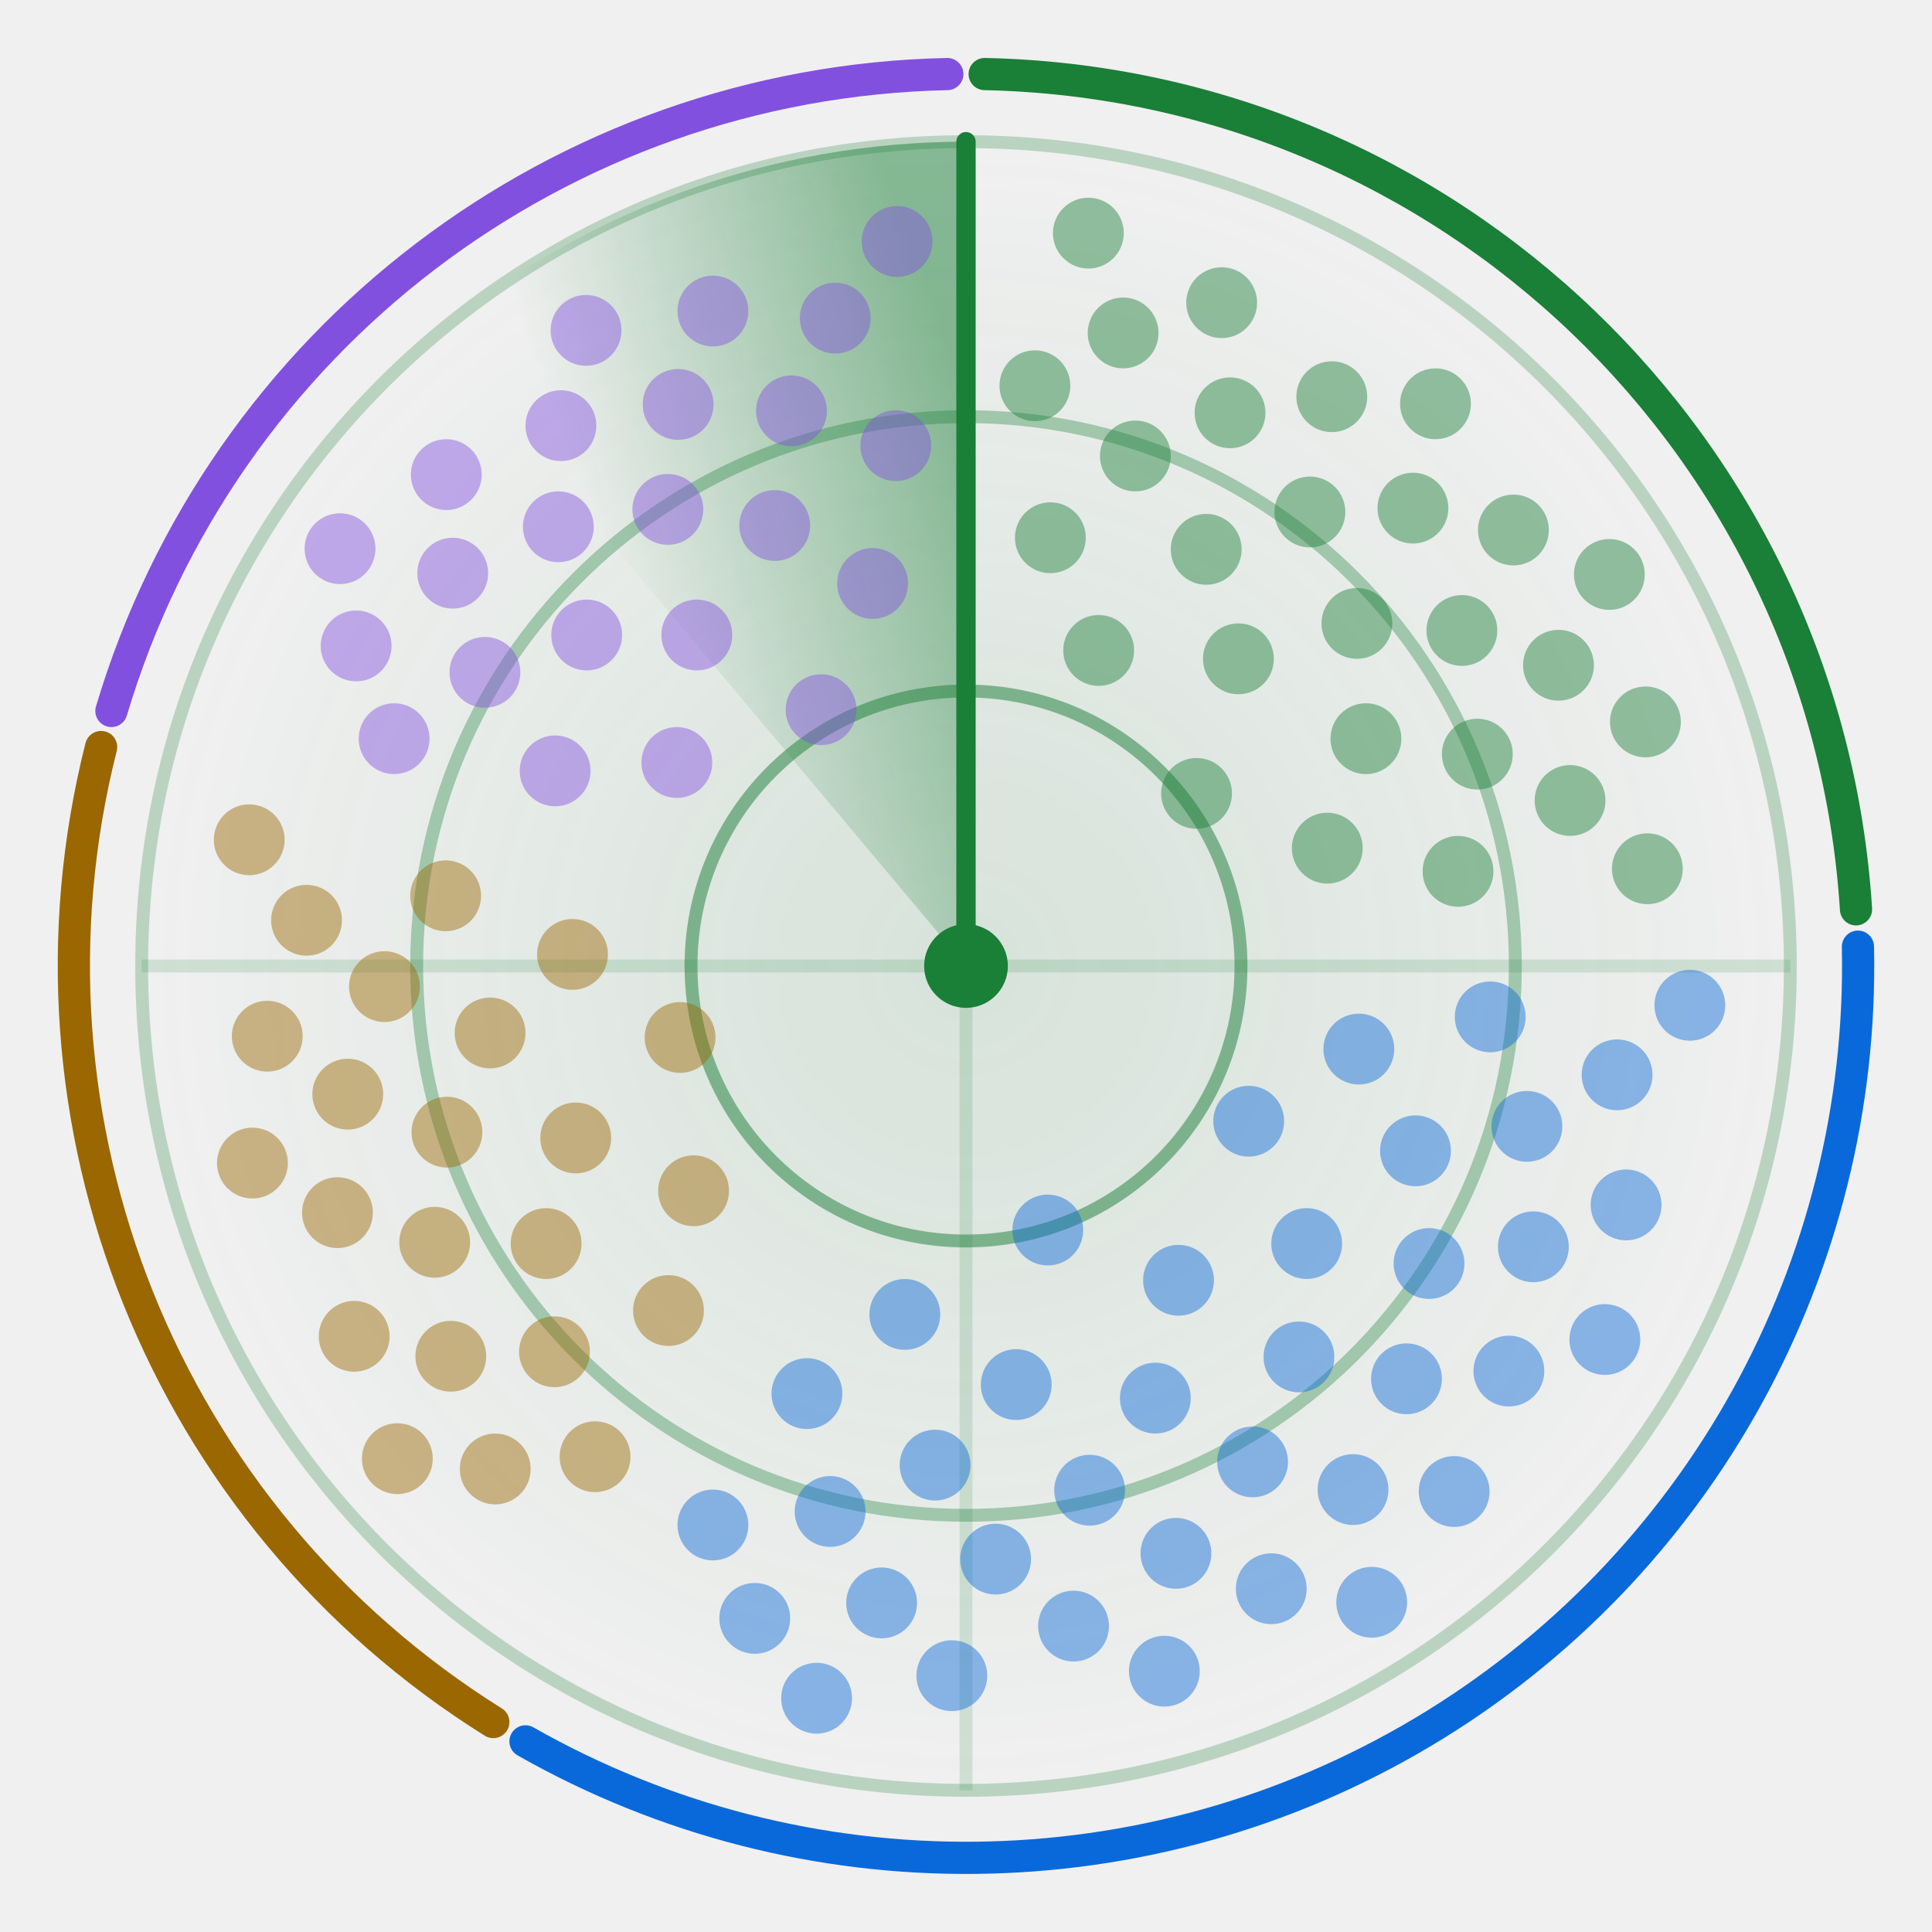
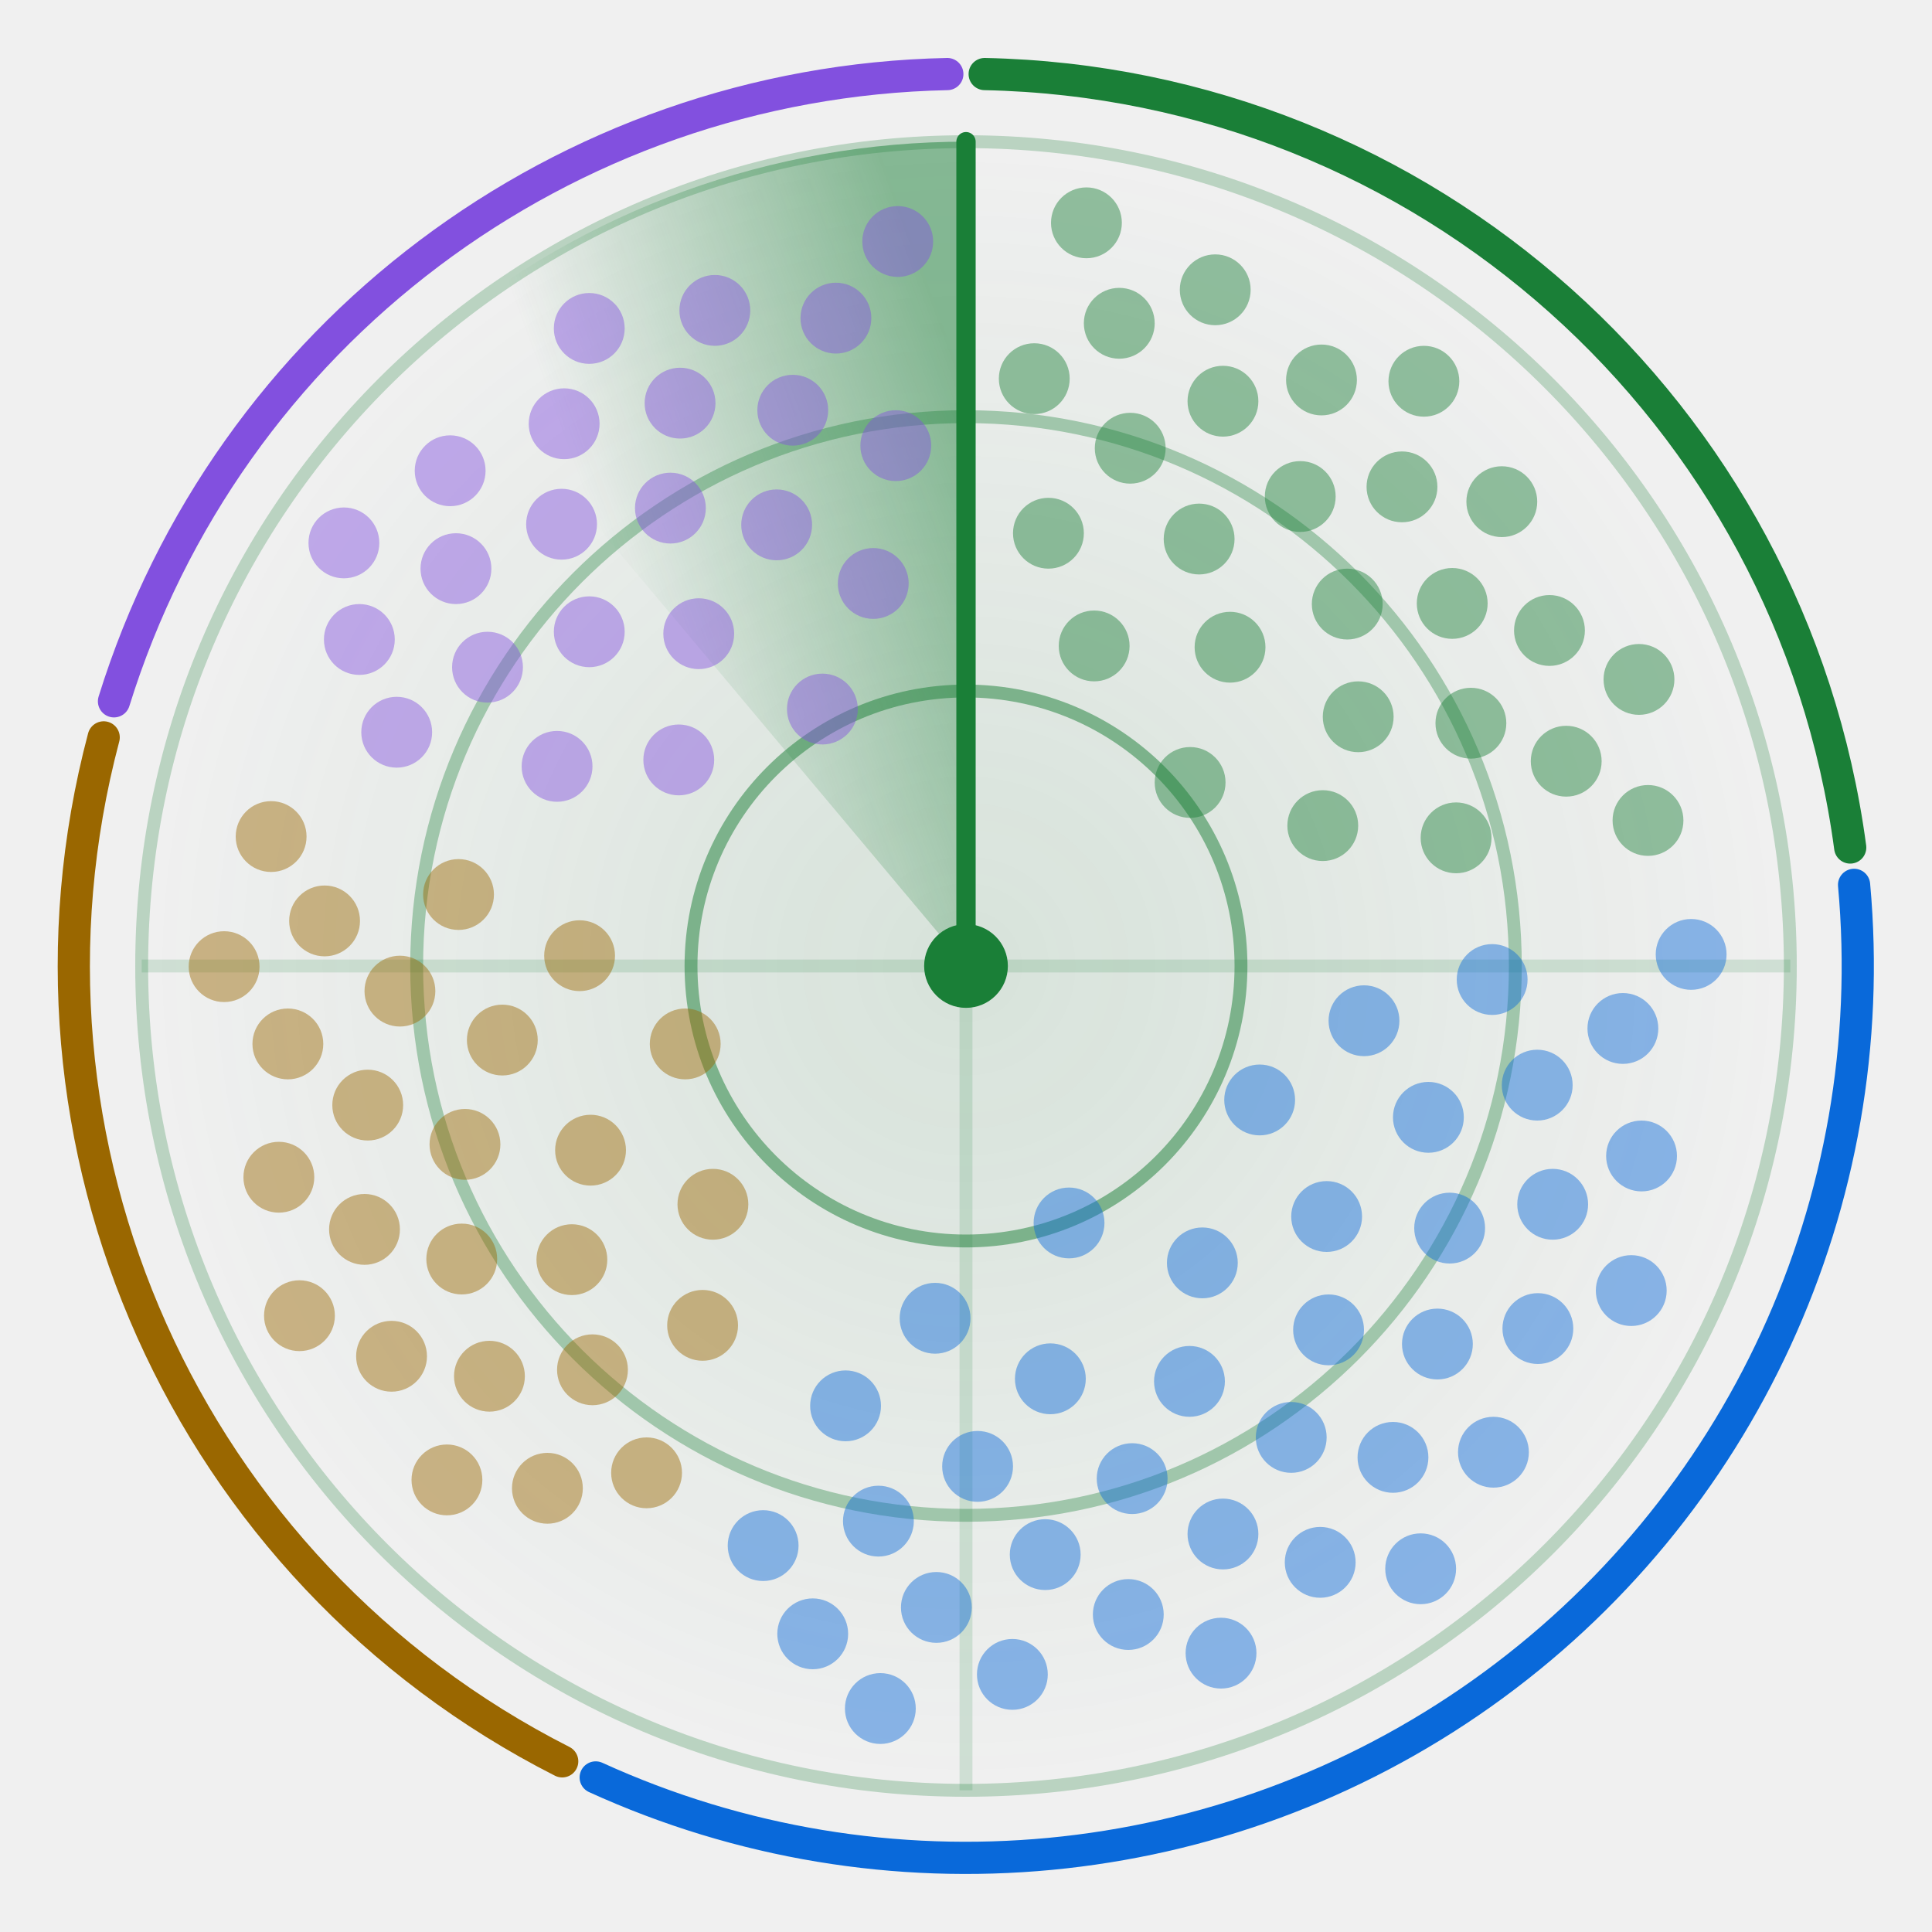
<svg xmlns="http://www.w3.org/2000/svg" width="300" height="300" viewBox="0 0 300 300" role="img" aria-labelledby="title">
  <style>.card{fill:#ffffff;stroke:#d1d9e0}.t{fill:#1f2328}.m{fill:#59636e}.ring{stroke:#1a7f37}.hub{fill:#1a7f37}.beam{stroke:#1a7f37}.s0,.s1,.g0,.g1{stop-color:#1a7f37}.a0{stop-color:#1a7f37}.a1{stop-color:#0969da}.dot.agents,.key.agents{fill:#1a7f37}.rim.agents{stroke:#1a7f37}.dot.apis,.key.apis{fill:#0969da}.rim.apis{stroke:#0969da}.dot.trials,.key.trials{fill:#9a6700}.rim.trials{stroke:#9a6700}.dot.aggregators,.key.aggregators{fill:#8250df}.rim.aggregators{stroke:#8250df}@media (prefers-color-scheme: dark) {.card{fill:#0d1117;stroke:#3d444d}.t{fill:#f0f6fc}.m{fill:#9198a1}.ring{stroke:#3fb950}.hub{fill:#3fb950}.beam{stroke:#3fb950}.s0,.s1,.g0,.g1{stop-color:#3fb950}.a0{stop-color:#3fb950}.a1{stop-color:#4493f8}.dot.agents,.key.agents{fill:#3fb950}.rim.agents{stroke:#3fb950}.dot.apis,.key.apis{fill:#4493f8}.rim.apis{stroke:#4493f8}.dot.trials,.key.trials{fill:#d29922}.rim.trials{stroke:#d29922}.dot.aggregators,.key.aggregators{fill:#ab7df8}.rim.aggregators{stroke:#ab7df8}}.rim{fill:none}.s0{stop-opacity:.5}.s1,.g1{stop-opacity:0}.g0{stop-opacity:.12}.dot{opacity:.45;animation:ping 6s linear infinite}@keyframes ping{0%,4%{opacity:1}55%,100%{opacity:.45}}.turning{animation:turn 6s linear infinite}@keyframes turn{to{transform:rotate(360deg)}}@media (prefers-reduced-motion: reduce) {.dot { animation: none; opacity: 1 } .turning { animation: none }}</style>
  <defs>
    <radialGradient id="glow">
      <stop class="g0" offset="0" />
      <stop class="g1" offset="1" />
    </radialGradient>
  </defs>
  <circle cx="150.0" cy="150.0" r="128.0" fill="url(#glow)" />
  <circle class="ring" cx="150.0" cy="150.0" r="42.7" fill="none" stroke-width="2" stroke-opacity=".5" />
  <circle class="ring" cx="150.0" cy="150.0" r="85.3" fill="none" stroke-width="2" stroke-opacity=".35" />
  <circle class="ring" cx="150.0" cy="150.0" r="128.0" fill="none" stroke-width="2" stroke-opacity=".25" />
  <path class="ring" d="M22.0 150.0H278.0M150.0 22.0V278.0" stroke-width="2" stroke-opacity=".15" />
-   <path class="rim agents" d="M152.9 11.5A138.5 138.5 0 0 1 288.2 141.2" stroke-width="5" stroke-linecap="round" />
-   <path class="rim apis" d="M288.5 147.0A138.5 138.5 0 0 1 81.6 270.4" stroke-width="5" stroke-linecap="round" />
-   <path class="rim trials" d="M76.6 267.4A138.5 138.5 0 0 1 15.7 116.0" stroke-width="5" stroke-linecap="round" />
-   <path class="rim aggregators" d="M17.3 110.4A138.5 138.5 0 0 1 147.1 11.5" stroke-width="5" stroke-linecap="round" />
+   <path class="rim agents" d="M152.9 11.5A138.5 138.5 0 0 1 287.3 131.6" stroke-width="5" stroke-linecap="round" />
+   <path class="rim apis" d="M287.9 137.4A138.5 138.5 0 0 1 92.5 276.0" stroke-width="5" stroke-linecap="round" />
+   <path class="rim trials" d="M87.3 273.5A138.5 138.5 0 0 1 16.1 114.5" stroke-width="5" stroke-linecap="round" />
+   <path class="rim aggregators" d="M17.7 108.9A138.5 138.5 0 0 1 147.1 11.5" stroke-width="5" stroke-linecap="round" />
  <defs>
    <linearGradient id="sweep" gradientUnits="userSpaceOnUse" x1="150.0" y1="60.4" x2="92.4" y2="81.4">
      <stop class="s0" offset="0" />
      <stop class="s1" offset="1" />
    </linearGradient>
  </defs>
  <g class="turning" style="transform-origin:150.0px 150.0px">
    <path fill="url(#sweep)" d="M150.0 150.0L67.7 51.9A128.0 128.0 0 0 1 150.0 22.0Z" />
    <line class="beam" x1="150.0" y1="150.0" x2="150.0" y2="22.0" stroke-width="3" stroke-linecap="round" />
  </g>
-   <circle class="dot agents" cx="185.8" cy="123.2" r="5.5" style="animation-delay:0.89s" />
-   <circle class="dot agents" cx="170.6" cy="101.0" r="5.5" style="animation-delay:0.38s" />
-   <circle class="dot agents" cx="206.1" cy="131.7" r="5.5" style="animation-delay:1.20s" />
-   <circle class="dot agents" cx="192.3" cy="102.3" r="5.5" style="animation-delay:0.69s" />
-   <circle class="dot agents" cx="163.1" cy="83.5" r="5.5" style="animation-delay:0.19s" />
-   <circle class="dot agents" cx="212.1" cy="114.7" r="5.5" style="animation-delay:1.01s" />
-   <circle class="dot agents" cx="187.3" cy="85.3" r="5.5" style="animation-delay:0.50s" />
-   <circle class="dot agents" cx="226.4" cy="135.3" r="5.5" style="animation-delay:1.32s" />
-   <circle class="dot agents" cx="210.7" cy="96.8" r="5.5" style="animation-delay:0.81s" />
-   <circle class="dot agents" cx="176.3" cy="70.8" r="5.5" style="animation-delay:0.31s" />
-   <circle class="dot agents" cx="229.4" cy="117.1" r="5.5" style="animation-delay:1.13s" />
-   <circle class="dot agents" cx="203.4" cy="79.5" r="5.5" style="animation-delay:0.62s" />
-   <circle class="dot agents" cx="160.7" cy="59.9" r="5.5" style="animation-delay:0.11s" />
-   <circle class="dot agents" cx="227.0" cy="97.9" r="5.5" style="animation-delay:0.93s" />
-   <circle class="dot agents" cx="191.0" cy="64.1" r="5.5" style="animation-delay:0.43s" />
-   <circle class="dot agents" cx="243.8" cy="124.3" r="5.5" style="animation-delay:1.24s" />
-   <circle class="dot agents" cx="219.4" cy="78.9" r="5.5" style="animation-delay:0.74s" />
-   <circle class="dot agents" cx="174.4" cy="51.7" r="5.5" style="animation-delay:0.23s" />
-   <circle class="dot agents" cx="242.0" cy="103.3" r="5.5" style="animation-delay:1.05s" />
-   <circle class="dot agents" cx="206.8" cy="61.6" r="5.5" style="animation-delay:0.54s" />
-   <circle class="dot agents" cx="255.8" cy="134.9" r="5.5" style="animation-delay:1.36s" />
-   <circle class="dot agents" cx="235.0" cy="82.3" r="5.5" style="animation-delay:0.86s" />
-   <circle class="dot agents" cx="189.7" cy="47.0" r="5.5" style="animation-delay:0.35s" />
-   <circle class="dot agents" cx="255.5" cy="112.1" r="5.5" style="animation-delay:1.17s" />
-   <circle class="dot agents" cx="222.9" cy="62.7" r="5.5" style="animation-delay:0.66s" />
-   <circle class="dot agents" cx="169.0" cy="36.2" r="5.5" style="animation-delay:0.16s" />
-   <circle class="dot agents" cx="249.9" cy="89.2" r="5.5" style="animation-delay:0.98s" />
-   <circle class="dot apis" cx="162.7" cy="191.0" r="5.5" style="animation-delay:2.71s" />
-   <circle class="dot apis" cx="193.9" cy="174.1" r="5.5" style="animation-delay:1.98s" />
-   <circle class="dot apis" cx="140.5" cy="204.1" r="5.5" style="animation-delay:3.17s" />
-   <circle class="dot apis" cx="183.0" cy="198.8" r="5.5" style="animation-delay:2.43s" />
-   <circle class="dot apis" cx="211.0" cy="162.9" r="5.5" style="animation-delay:1.70s" />
-   <circle class="dot apis" cx="157.8" cy="215.0" r="5.5" style="animation-delay:2.89s" />
-   <circle class="dot apis" cx="202.9" cy="193.1" r="5.5" style="animation-delay:2.15s" />
-   <circle class="dot apis" cx="125.3" cy="216.4" r="5.5" style="animation-delay:3.34s" />
-   <circle class="dot apis" cx="179.4" cy="217.1" r="5.5" style="animation-delay:2.61s" />
-   <circle class="dot apis" cx="219.8" cy="178.7" r="5.5" style="animation-delay:1.87s" />
-   <circle class="dot apis" cx="145.2" cy="227.5" r="5.5" style="animation-delay:3.06s" />
-   <circle class="dot apis" cx="201.7" cy="210.7" r="5.5" style="animation-delay:2.33s" />
-   <circle class="dot apis" cx="231.4" cy="157.9" r="5.5" style="animation-delay:1.59s" />
-   <circle class="dot apis" cx="169.2" cy="231.4" r="5.5" style="animation-delay:2.78s" />
-   <circle class="dot apis" cx="221.9" cy="196.2" r="5.5" style="animation-delay:2.05s" />
-   <circle class="dot apis" cx="128.9" cy="234.7" r="5.5" style="animation-delay:3.23s" />
-   <circle class="dot apis" cx="194.5" cy="227.0" r="5.5" style="animation-delay:2.50s" />
-   <circle class="dot apis" cx="237.1" cy="174.9" r="5.5" style="animation-delay:1.77s" />
-   <circle class="dot apis" cx="154.6" cy="242.1" r="5.5" style="animation-delay:2.95s" />
-   <circle class="dot apis" cx="218.4" cy="214.1" r="5.5" style="animation-delay:2.22s" />
-   <circle class="dot apis" cx="110.7" cy="236.8" r="5.5" style="animation-delay:3.41s" />
-   <circle class="dot apis" cx="182.6" cy="241.2" r="5.5" style="animation-delay:2.67s" />
-   <circle class="dot apis" cx="238.1" cy="193.6" r="5.5" style="animation-delay:1.94s" />
-   <circle class="dot apis" cx="136.9" cy="248.9" r="5.5" style="animation-delay:3.13s" />
-   <circle class="dot apis" cx="210.1" cy="231.3" r="5.5" style="animation-delay:2.39s" />
-   <circle class="dot apis" cx="251.1" cy="166.9" r="5.5" style="animation-delay:1.66s" />
-   <circle class="dot apis" cx="166.7" cy="252.5" r="5.5" style="animation-delay:2.85s" />
-   <circle class="dot apis" cx="234.3" cy="212.9" r="5.5" style="animation-delay:2.11s" />
-   <circle class="dot apis" cx="117.2" cy="251.3" r="5.5" style="animation-delay:3.30s" />
-   <circle class="dot apis" cx="197.4" cy="246.7" r="5.5" style="animation-delay:2.57s" />
-   <circle class="dot apis" cx="252.5" cy="187.1" r="5.5" style="animation-delay:1.83s" />
-   <circle class="dot apis" cx="147.8" cy="260.2" r="5.5" style="animation-delay:3.02s" />
-   <circle class="dot apis" cx="225.8" cy="231.6" r="5.5" style="animation-delay:2.29s" />
-   <circle class="dot apis" cx="262.4" cy="156.1" r="5.5" style="animation-delay:1.55s" />
-   <circle class="dot apis" cx="180.8" cy="259.5" r="5.5" style="animation-delay:2.74s" />
-   <circle class="dot apis" cx="249.2" cy="208.0" r="5.5" style="animation-delay:2.00s" />
-   <circle class="dot apis" cx="126.8" cy="263.7" r="5.5" style="animation-delay:3.19s" />
-   <circle class="dot apis" cx="213.0" cy="248.8" r="5.5" style="animation-delay:2.46s" />
-   <circle class="dot trials" cx="105.6" cy="161.1" r="5.5" style="animation-delay:4.27s" />
-   <circle class="dot trials" cx="107.7" cy="184.9" r="5.5" style="animation-delay:3.84s" />
-   <circle class="dot trials" cx="88.9" cy="148.2" r="5.5" style="animation-delay:4.53s" />
-   <circle class="dot trials" cx="89.4" cy="176.7" r="5.5" style="animation-delay:4.10s" />
-   <circle class="dot trials" cx="103.8" cy="203.5" r="5.5" style="animation-delay:3.68s" />
-   <circle class="dot trials" cx="76.1" cy="160.4" r="5.5" style="animation-delay:4.37s" />
-   <circle class="dot trials" cx="84.8" cy="193.1" r="5.5" style="animation-delay:3.94s" />
-   <circle class="dot trials" cx="69.2" cy="139.1" r="5.5" style="animation-delay:4.63s" />
-   <circle class="dot trials" cx="69.4" cy="175.8" r="5.5" style="animation-delay:4.20s" />
-   <circle class="dot trials" cx="86.1" cy="209.9" r="5.5" style="animation-delay:3.78s" />
-   <circle class="dot trials" cx="59.7" cy="153.2" r="5.5" style="animation-delay:4.47s" />
-   <circle class="dot trials" cx="67.5" cy="192.9" r="5.5" style="animation-delay:4.04s" />
-   <circle class="dot trials" cx="92.4" cy="226.2" r="5.5" style="animation-delay:3.62s" />
-   <circle class="dot trials" cx="54.0" cy="169.9" r="5.5" style="animation-delay:4.30s" />
-   <circle class="dot trials" cx="70.0" cy="210.6" r="5.5" style="animation-delay:3.88s" />
-   <circle class="dot trials" cx="47.6" cy="142.9" r="5.5" style="animation-delay:4.57s" />
-   <circle class="dot trials" cx="52.4" cy="188.3" r="5.5" style="animation-delay:4.14s" />
-   <circle class="dot trials" cx="76.9" cy="228.1" r="5.5" style="animation-delay:3.72s" />
-   <circle class="dot trials" cx="41.5" cy="160.9" r="5.5" style="animation-delay:4.40s" />
-   <circle class="dot trials" cx="55.0" cy="207.5" r="5.5" style="animation-delay:3.98s" />
-   <circle class="dot trials" cx="38.7" cy="130.4" r="5.5" style="animation-delay:4.67s" />
-   <circle class="dot trials" cx="39.2" cy="180.6" r="5.5" style="animation-delay:4.24s" />
-   <circle class="dot trials" cx="61.7" cy="226.5" r="5.5" style="animation-delay:3.82s" />
-   <circle class="dot aggregators" cx="127.5" cy="110.2" r="5.5" style="animation-delay:5.51s" />
-   <circle class="dot aggregators" cx="105.1" cy="118.4" r="5.5" style="animation-delay:5.09s" />
-   <circle class="dot aggregators" cx="135.5" cy="90.6" r="5.5" style="animation-delay:5.77s" />
-   <circle class="dot aggregators" cx="108.2" cy="98.6" r="5.5" style="animation-delay:5.35s" />
-   <circle class="dot aggregators" cx="86.2" cy="119.7" r="5.5" style="animation-delay:4.92s" />
-   <circle class="dot aggregators" cx="120.3" cy="81.6" r="5.5" style="animation-delay:5.61s" />
-   <circle class="dot aggregators" cx="91.1" cy="98.6" r="5.5" style="animation-delay:5.19s" />
+   <circle class="dot agents" cx="184.8" cy="121.5" r="5.5" style="animation-delay:0.85s" />
+   <circle class="dot agents" cx="169.9" cy="100.3" r="5.5" style="animation-delay:0.36s" />
+   <circle class="dot agents" cx="205.4" cy="128.2" r="5.5" style="animation-delay:1.14s" />
+   <circle class="dot agents" cx="191.0" cy="100.5" r="5.5" style="animation-delay:0.66s" />
+   <circle class="dot agents" cx="162.8" cy="82.8" r="5.5" style="animation-delay:0.18s" />
+   <circle class="dot agents" cx="210.9" cy="111.3" r="5.5" style="animation-delay:0.96s" />
+   <circle class="dot agents" cx="186.2" cy="83.7" r="5.5" style="animation-delay:0.48s" />
+   <circle class="dot agents" cx="226.1" cy="130.1" r="5.5" style="animation-delay:1.26s" />
+   <circle class="dot agents" cx="209.2" cy="93.8" r="5.5" style="animation-delay:0.77s" />
+   <circle class="dot agents" cx="175.5" cy="69.6" r="5.5" style="animation-delay:0.29s" />
+   <circle class="dot agents" cx="228.4" cy="112.3" r="5.5" style="animation-delay:1.07s" />
+   <circle class="dot agents" cx="201.9" cy="77.1" r="5.5" style="animation-delay:0.59s" />
+   <circle class="dot agents" cx="160.6" cy="58.8" r="5.5" style="animation-delay:0.11s" />
+   <circle class="dot agents" cx="225.5" cy="93.7" r="5.5" style="animation-delay:0.89s" />
+   <circle class="dot agents" cx="189.9" cy="62.3" r="5.5" style="animation-delay:0.41s" />
+   <circle class="dot agents" cx="243.2" cy="118.2" r="5.5" style="animation-delay:1.19s" />
+   <circle class="dot agents" cx="217.7" cy="75.6" r="5.5" style="animation-delay:0.70s" />
+   <circle class="dot agents" cx="173.8" cy="50.2" r="5.5" style="animation-delay:0.22s" />
+   <circle class="dot agents" cx="240.6" cy="97.9" r="5.5" style="animation-delay:1.00s" />
+   <circle class="dot agents" cx="205.2" cy="59.0" r="5.5" style="animation-delay:0.52s" />
+   <circle class="dot agents" cx="255.9" cy="127.4" r="5.5" style="animation-delay:1.30s" />
+   <circle class="dot agents" cx="233.2" cy="77.9" r="5.5" style="animation-delay:0.82s" />
+   <circle class="dot agents" cx="188.7" cy="45.0" r="5.5" style="animation-delay:0.34s" />
+   <circle class="dot agents" cx="254.5" cy="105.5" r="5.5" style="animation-delay:1.12s" />
+   <circle class="dot agents" cx="221.1" cy="59.2" r="5.5" style="animation-delay:0.63s" />
+   <circle class="dot agents" cx="168.7" cy="34.6" r="5.5" style="animation-delay:0.15s" />
+   <circle class="dot apis" cx="166.0" cy="189.9" r="5.5" style="animation-delay:2.64s" />
+   <circle class="dot apis" cx="195.6" cy="170.8" r="5.5" style="animation-delay:1.91s" />
+   <circle class="dot apis" cx="145.2" cy="204.7" r="5.5" style="animation-delay:3.08s" />
+   <circle class="dot apis" cx="186.7" cy="196.1" r="5.5" style="animation-delay:2.36s" />
+   <circle class="dot apis" cx="211.8" cy="158.5" r="5.5" style="animation-delay:1.63s" />
+   <circle class="dot apis" cx="163.1" cy="214.1" r="5.5" style="animation-delay:2.81s" />
+   <circle class="dot apis" cx="206.0" cy="188.9" r="5.5" style="animation-delay:2.08s" />
+   <circle class="dot apis" cx="131.3" cy="218.3" r="5.5" style="animation-delay:3.26s" />
+   <circle class="dot apis" cx="184.7" cy="214.5" r="5.5" style="animation-delay:2.53s" />
+   <circle class="dot apis" cx="221.8" cy="173.5" r="5.5" style="animation-delay:1.80s" />
+   <circle class="dot apis" cx="151.8" cy="227.7" r="5.5" style="animation-delay:2.98s" />
+   <circle class="dot apis" cx="206.3" cy="206.5" r="5.5" style="animation-delay:2.25s" />
+   <circle class="dot apis" cx="231.7" cy="152.1" r="5.5" style="animation-delay:1.53s" />
+   <circle class="dot apis" cx="175.8" cy="229.6" r="5.5" style="animation-delay:2.70s" />
+   <circle class="dot apis" cx="225.1" cy="190.7" r="5.5" style="animation-delay:1.97s" />
+   <circle class="dot apis" cx="136.4" cy="236.2" r="5.5" style="animation-delay:3.15s" />
+   <circle class="dot apis" cx="200.5" cy="223.2" r="5.5" style="animation-delay:2.42s" />
+   <circle class="dot apis" cx="238.7" cy="168.5" r="5.5" style="animation-delay:1.70s" />
+   <circle class="dot apis" cx="162.3" cy="241.4" r="5.5" style="animation-delay:2.87s" />
+   <circle class="dot apis" cx="223.2" cy="208.7" r="5.5" style="animation-delay:2.15s" />
+   <circle class="dot apis" cx="118.5" cy="240.0" r="5.5" style="animation-delay:3.32s" />
+   <circle class="dot apis" cx="189.9" cy="238.2" r="5.5" style="animation-delay:2.59s" />
+   <circle class="dot apis" cx="241.1" cy="187.0" r="5.5" style="animation-delay:1.87s" />
+   <circle class="dot apis" cx="145.4" cy="249.6" r="5.5" style="animation-delay:3.04s" />
+   <circle class="dot apis" cx="216.3" cy="226.3" r="5.5" style="animation-delay:2.32s" />
+   <circle class="dot apis" cx="252.0" cy="159.7" r="5.5" style="animation-delay:1.59s" />
+   <circle class="dot apis" cx="175.2" cy="250.7" r="5.5" style="animation-delay:2.77s" />
+   <circle class="dot apis" cx="238.8" cy="206.3" r="5.5" style="animation-delay:2.04s" />
+   <circle class="dot apis" cx="126.2" cy="253.7" r="5.5" style="animation-delay:3.22s" />
+   <circle class="dot apis" cx="205.0" cy="242.6" r="5.5" style="animation-delay:2.49s" />
+   <circle class="dot apis" cx="254.9" cy="179.5" r="5.5" style="animation-delay:1.76s" />
+   <circle class="dot apis" cx="157.2" cy="260.0" r="5.5" style="animation-delay:2.94s" />
+   <circle class="dot apis" cx="231.9" cy="225.5" r="5.5" style="animation-delay:2.21s" />
+   <circle class="dot apis" cx="262.6" cy="148.2" r="5.5" style="animation-delay:1.48s" />
+   <circle class="dot apis" cx="189.6" cy="256.7" r="5.5" style="animation-delay:2.66s" />
+   <circle class="dot apis" cx="253.3" cy="200.4" r="5.5" style="animation-delay:1.93s" />
+   <circle class="dot apis" cx="136.7" cy="265.3" r="5.5" style="animation-delay:3.11s" />
+   <circle class="dot apis" cx="220.6" cy="243.6" r="5.5" style="animation-delay:2.38s" />
+   <circle class="dot trials" cx="106.4" cy="162.1" r="5.5" style="animation-delay:4.24s" />
+   <circle class="dot trials" cx="110.7" cy="187.0" r="5.5" style="animation-delay:3.78s" />
+   <circle class="dot trials" cx="90.0" cy="148.4" r="5.5" style="animation-delay:4.53s" />
+   <circle class="dot trials" cx="91.7" cy="178.6" r="5.5" style="animation-delay:4.06s" />
+   <circle class="dot trials" cx="109.1" cy="205.8" r="5.5" style="animation-delay:3.60s" />
+   <circle class="dot trials" cx="78.0" cy="161.5" r="5.5" style="animation-delay:4.35s" />
+   <circle class="dot trials" cx="88.8" cy="195.6" r="5.5" style="animation-delay:3.89s" />
+   <circle class="dot trials" cx="71.2" cy="138.9" r="5.5" style="animation-delay:4.63s" />
+   <circle class="dot trials" cx="72.2" cy="177.7" r="5.5" style="animation-delay:4.17s" />
+   <circle class="dot trials" cx="92.0" cy="212.7" r="5.5" style="animation-delay:3.71s" />
+   <circle class="dot trials" cx="62.1" cy="153.9" r="5.5" style="animation-delay:4.46s" />
+   <circle class="dot trials" cx="71.7" cy="195.5" r="5.5" style="animation-delay:4.00s" />
+   <circle class="dot trials" cx="100.4" cy="228.7" r="5.5" style="animation-delay:3.54s" />
+   <circle class="dot trials" cx="57.1" cy="171.6" r="5.5" style="animation-delay:4.28s" />
+   <circle class="dot trials" cx="76.0" cy="213.7" r="5.5" style="animation-delay:3.82s" />
+   <circle class="dot trials" cx="50.4" cy="143.0" r="5.5" style="animation-delay:4.57s" />
+   <circle class="dot trials" cx="56.6" cy="190.9" r="5.5" style="animation-delay:4.11s" />
+   <circle class="dot trials" cx="85.0" cy="231.1" r="5.5" style="animation-delay:3.65s" />
+   <circle class="dot trials" cx="44.7" cy="162.1" r="5.5" style="animation-delay:4.39s" />
+   <circle class="dot trials" cx="60.8" cy="210.6" r="5.5" style="animation-delay:3.93s" />
+   <circle class="dot trials" cx="42.1" cy="129.9" r="5.5" style="animation-delay:4.68s" />
+   <circle class="dot trials" cx="43.3" cy="182.8" r="5.5" style="animation-delay:4.21s" />
+   <circle class="dot trials" cx="69.4" cy="229.8" r="5.5" style="animation-delay:3.75s" />
+   <circle class="dot trials" cx="34.8" cy="150.1" r="5.5" style="animation-delay:4.50s" />
+   <circle class="dot trials" cx="46.5" cy="204.3" r="5.5" style="animation-delay:4.04s" />
+   <circle class="dot aggregators" cx="127.7" cy="110.1" r="5.5" style="animation-delay:5.51s" />
+   <circle class="dot aggregators" cx="105.4" cy="118.0" r="5.5" style="animation-delay:5.09s" />
+   <circle class="dot aggregators" cx="135.6" cy="90.6" r="5.5" style="animation-delay:5.77s" />
+   <circle class="dot aggregators" cx="108.5" cy="98.4" r="5.5" style="animation-delay:5.35s" />
+   <circle class="dot aggregators" cx="86.5" cy="119.0" r="5.5" style="animation-delay:4.93s" />
+   <circle class="dot aggregators" cx="120.6" cy="81.5" r="5.5" style="animation-delay:5.61s" />
+   <circle class="dot aggregators" cx="91.5" cy="98.1" r="5.5" style="animation-delay:5.19s" />
  <circle class="dot aggregators" cx="139.1" cy="69.2" r="5.5" style="animation-delay:5.87s" />
-   <circle class="dot aggregators" cx="103.7" cy="79.1" r="5.5" style="animation-delay:5.45s" />
-   <circle class="dot aggregators" cx="75.3" cy="104.4" r="5.5" style="animation-delay:5.02s" />
-   <circle class="dot aggregators" cx="122.9" cy="63.8" r="5.5" style="animation-delay:5.71s" />
-   <circle class="dot aggregators" cx="86.7" cy="81.8" r="5.5" style="animation-delay:5.29s" />
-   <circle class="dot aggregators" cx="61.2" cy="114.7" r="5.5" style="animation-delay:4.86s" />
-   <circle class="dot aggregators" cx="105.3" cy="62.8" r="5.5" style="animation-delay:5.55s" />
-   <circle class="dot aggregators" cx="70.3" cy="89.0" r="5.5" style="animation-delay:5.12s" />
-   <circle class="dot aggregators" cx="129.7" cy="49.4" r="5.5" style="animation-delay:5.81s" />
-   <circle class="dot aggregators" cx="87.1" cy="66.1" r="5.5" style="animation-delay:5.39s" />
-   <circle class="dot aggregators" cx="55.3" cy="100.3" r="5.5" style="animation-delay:4.96s" />
-   <circle class="dot aggregators" cx="110.7" cy="48.3" r="5.5" style="animation-delay:5.65s" />
-   <circle class="dot aggregators" cx="69.3" cy="73.7" r="5.5" style="animation-delay:5.22s" />
-   <circle class="dot aggregators" cx="139.3" cy="37.5" r="5.5" style="animation-delay:5.91s" />
-   <circle class="dot aggregators" cx="91.0" cy="51.3" r="5.5" style="animation-delay:5.49s" />
-   <circle class="dot aggregators" cx="52.8" cy="85.2" r="5.5" style="animation-delay:5.06s" />
+   <circle class="dot aggregators" cx="104.1" cy="78.9" r="5.5" style="animation-delay:5.45s" />
+   <circle class="dot aggregators" cx="75.7" cy="103.6" r="5.5" style="animation-delay:5.03s" />
+   <circle class="dot aggregators" cx="123.1" cy="63.7" r="5.5" style="animation-delay:5.71s" />
+   <circle class="dot aggregators" cx="87.2" cy="81.4" r="5.5" style="animation-delay:5.29s" />
+   <circle class="dot aggregators" cx="61.6" cy="113.7" r="5.5" style="animation-delay:4.87s" />
+   <circle class="dot aggregators" cx="105.6" cy="62.6" r="5.5" style="animation-delay:5.55s" />
+   <circle class="dot aggregators" cx="70.8" cy="88.3" r="5.5" style="animation-delay:5.13s" />
+   <circle class="dot aggregators" cx="129.8" cy="49.4" r="5.5" style="animation-delay:5.81s" />
+   <circle class="dot aggregators" cx="87.6" cy="65.8" r="5.5" style="animation-delay:5.39s" />
+   <circle class="dot aggregators" cx="55.8" cy="99.3" r="5.5" style="animation-delay:4.97s" />
+   <circle class="dot aggregators" cx="111.0" cy="48.2" r="5.5" style="animation-delay:5.65s" />
+   <circle class="dot aggregators" cx="69.9" cy="73.1" r="5.5" style="animation-delay:5.23s" />
+   <circle class="dot aggregators" cx="139.4" cy="37.5" r="5.5" style="animation-delay:5.91s" />
+   <circle class="dot aggregators" cx="91.5" cy="51.0" r="5.5" style="animation-delay:5.49s" />
+   <circle class="dot aggregators" cx="53.4" cy="84.3" r="5.5" style="animation-delay:5.07s" />
  <circle class="hub" cx="150.0" cy="150.0" r="6.5" />
</svg>
